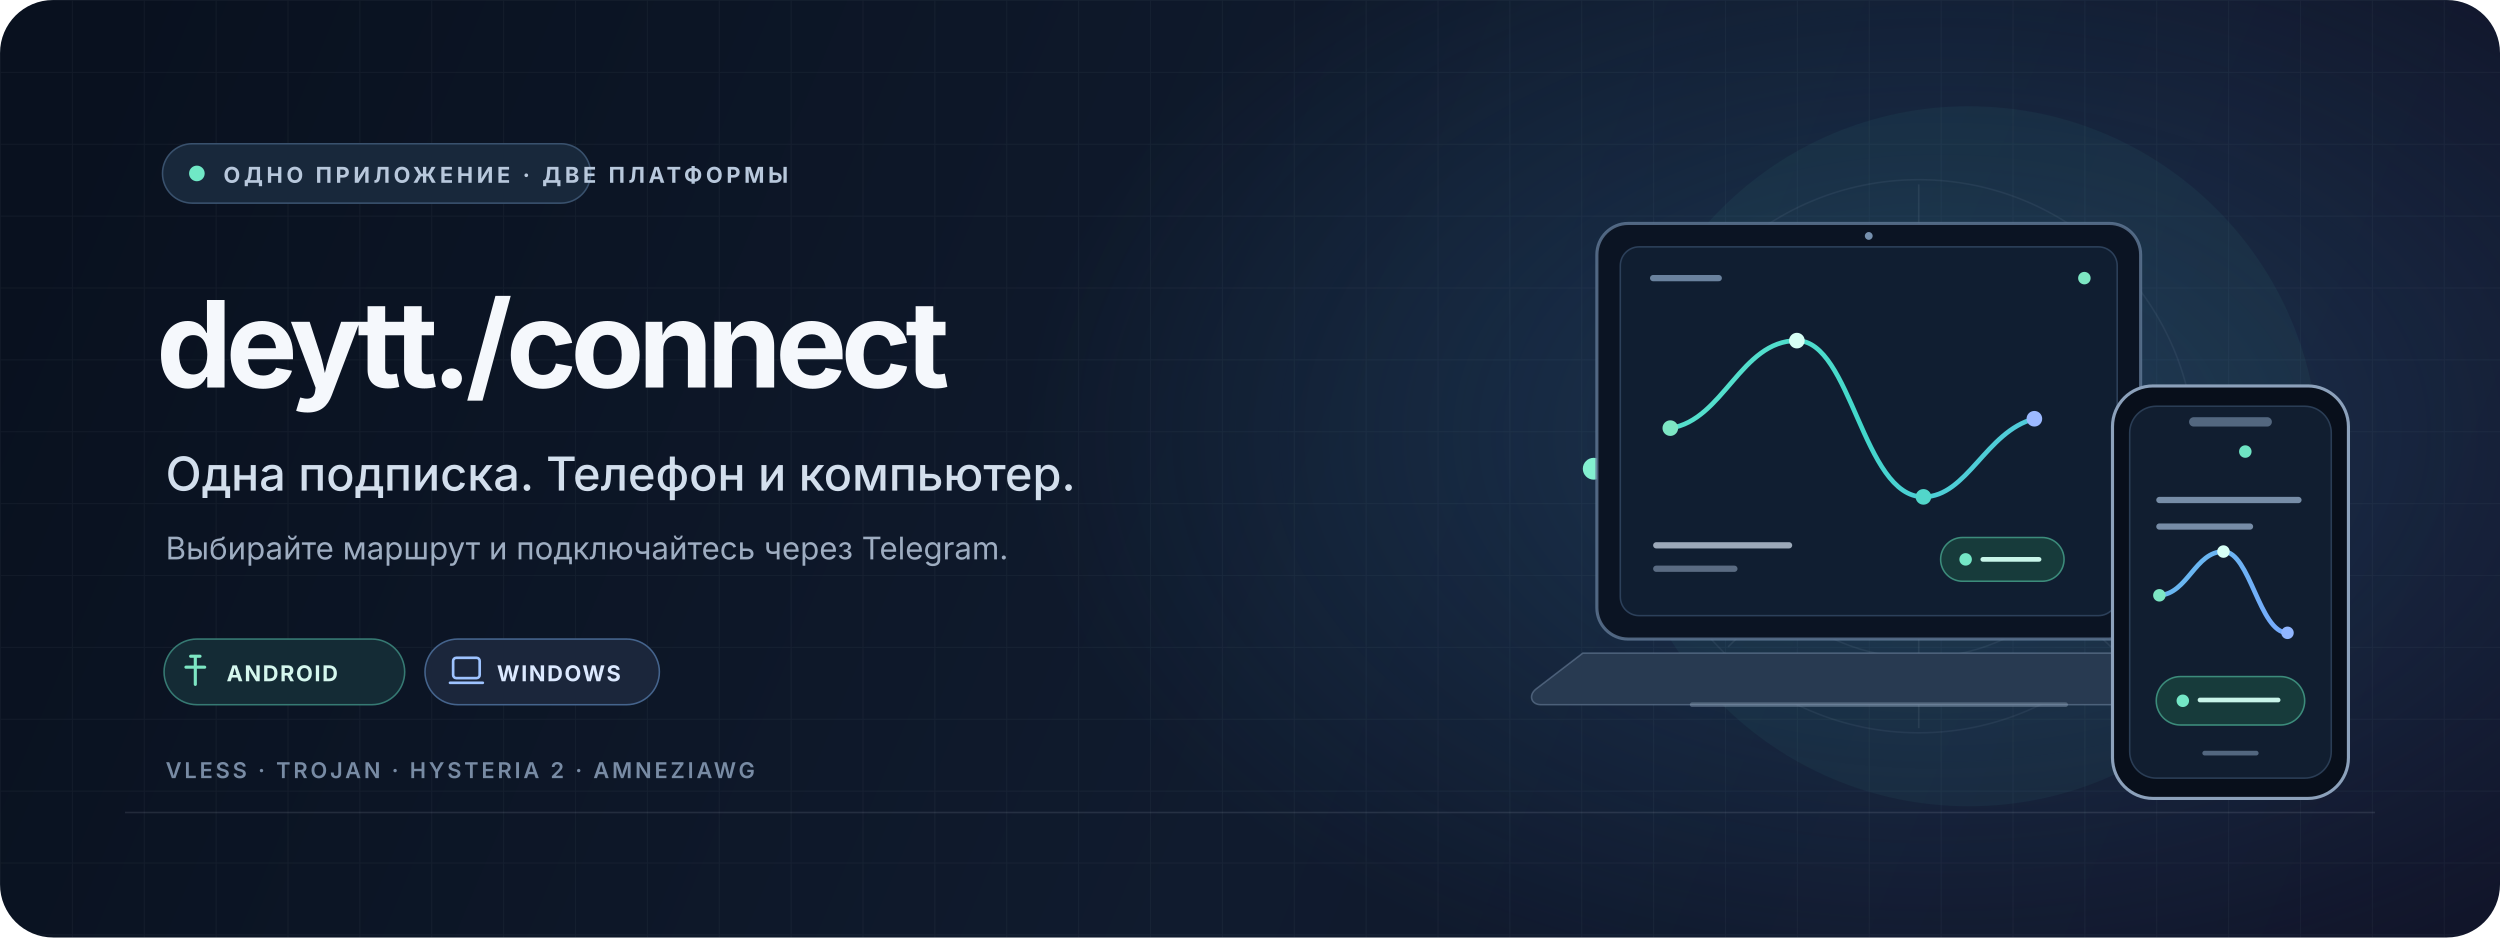
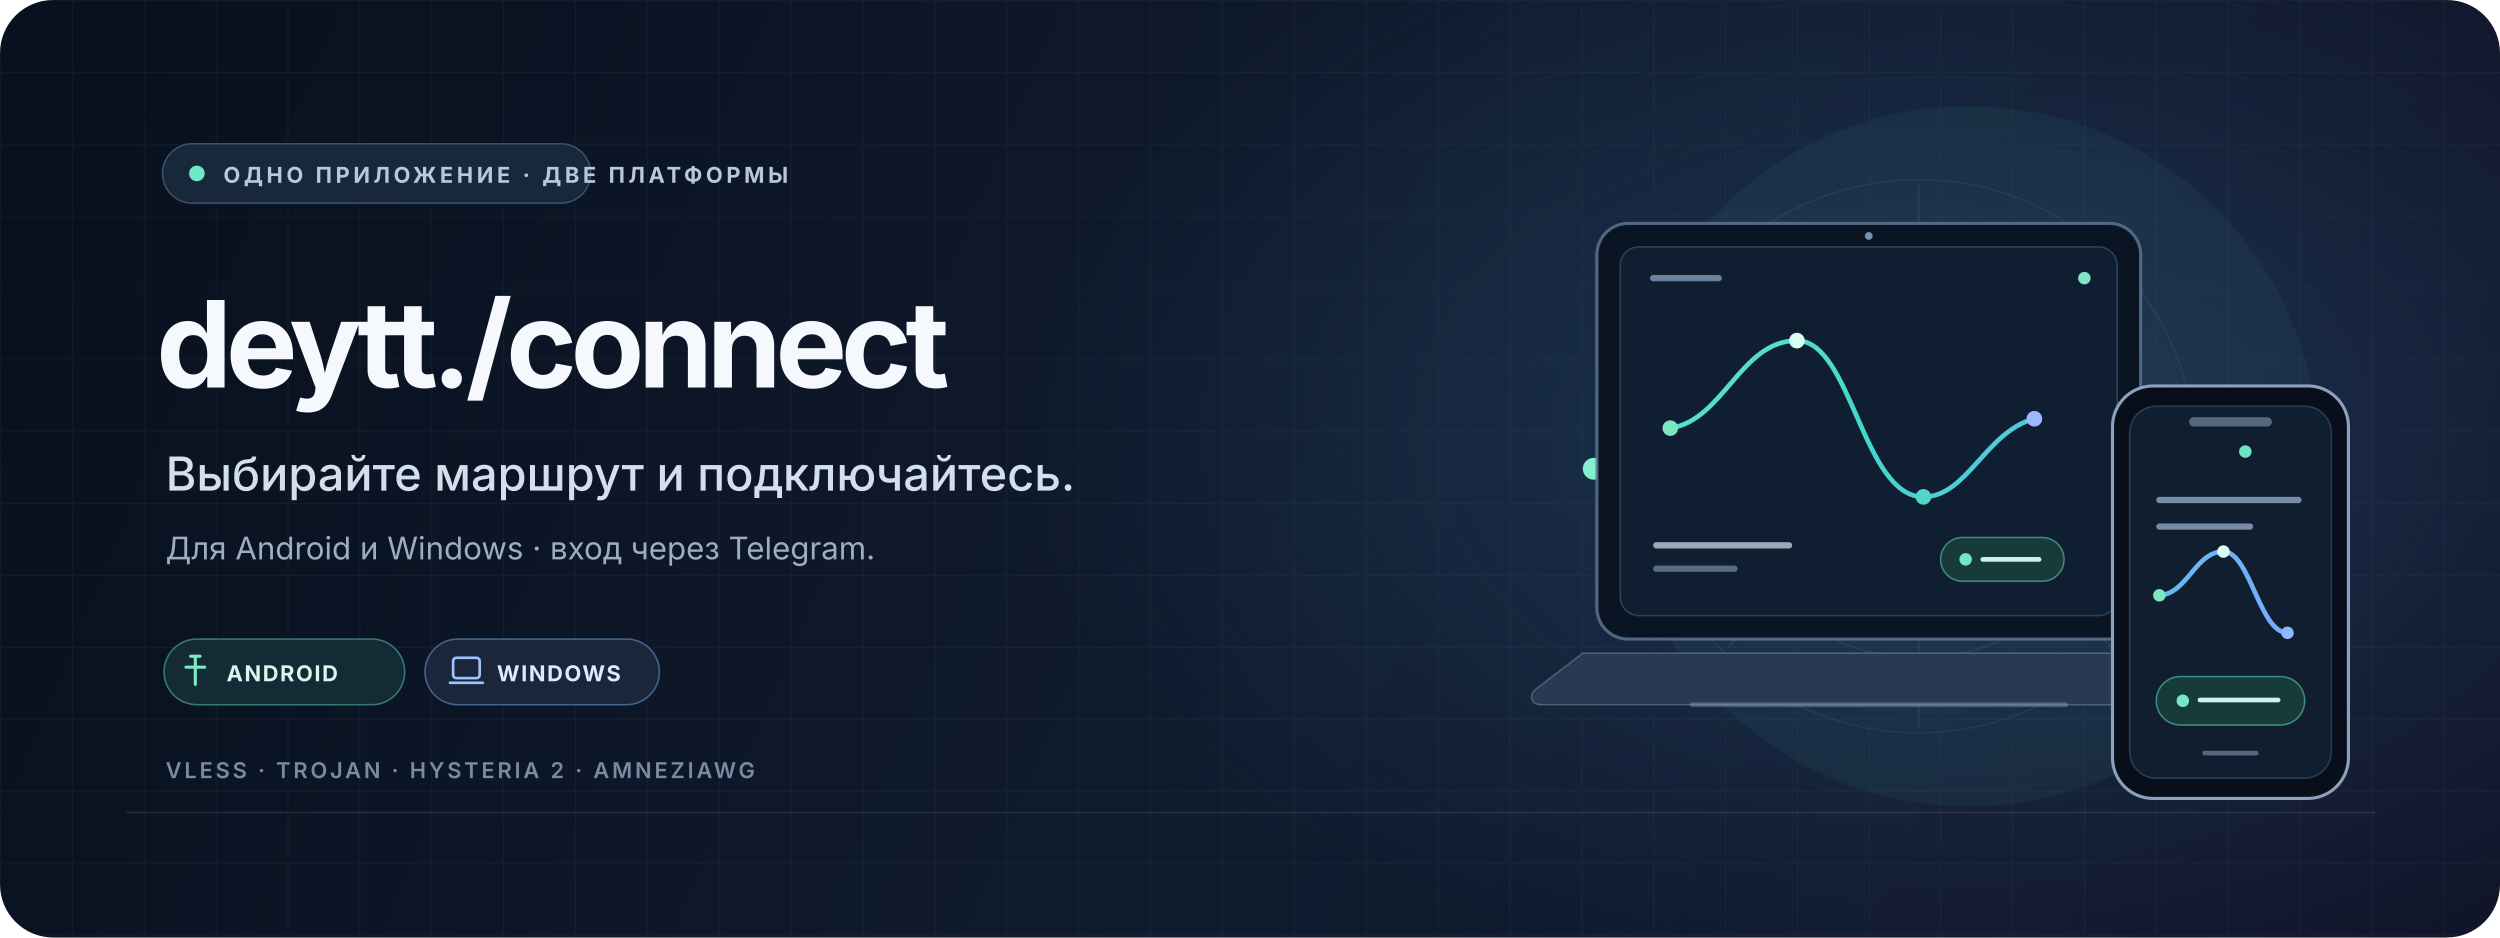
<svg xmlns="http://www.w3.org/2000/svg" width="1600" height="600" viewBox="0 0 1600 600" fill="none" role="img" aria-labelledby="title desc">
  <defs>
    <linearGradient id="background" x1="80" y1="0" x2="1510" y2="600" gradientUnits="userSpaceOnUse">
      <stop stop-color="#09111F" />
      <stop offset=".55" stop-color="#101B2E" />
      <stop offset="1" stop-color="#11152A" />
    </linearGradient>
    <linearGradient id="accent" x1="920" y1="120" x2="1435" y2="470" gradientUnits="userSpaceOnUse">
      <stop stop-color="#80F0CE" />
      <stop offset=".5" stop-color="#42D8CB" />
      <stop offset="1" stop-color="#79A9FF" />
    </linearGradient>
    <radialGradient id="glow" cx="0" cy="0" r="1" gradientTransform="matrix(590 16 -28 376 1242 278)" gradientUnits="userSpaceOnUse">
      <stop stop-color="#356D9C" stop-opacity=".34" />
      <stop offset="1" stop-color="#356D9C" stop-opacity="0" />
    </radialGradient>
    <pattern id="grid" width="46" height="46" patternUnits="userSpaceOnUse">
      <path d="M46 0H0V46" stroke="#BCD0E8" stroke-opacity=".055" />
    </pattern>
  </defs>
  <rect width="1600" height="600" rx="34" fill="url(#background)" />
  <rect width="1600" height="600" rx="34" fill="url(#grid)" />
  <rect width="1600" height="600" rx="34" fill="url(#glow)" />
  <path d="M80 520H1520" stroke="#CBD7E8" stroke-opacity=".12" />
  <circle cx="1260" cy="292" r="224" fill="#58CFC5" fill-opacity=".055" />
  <g font-family="Inter,Segoe UI,Arial,sans-serif">
    <rect x="104" y="92" width="274" height="38" rx="19" fill="#18283B" stroke="#39516D" />
    <circle cx="126" cy="111" r="5" fill="#70E8C6" />
    <text x="143" y="117" fill="#B8C8DC" font-size="14" font-weight="700" letter-spacing="2.3">ОДНО ПРИЛОЖЕНИЕ · ДВЕ ПЛАТФОРМЫ</text>
    <text x="100" y="248" fill="#F5F8FC" font-size="77" font-weight="750" letter-spacing="-4">deytt./connect</text>
-     <text x="106" y="314" fill="#D3DFED" font-size="30" font-weight="500">Одна подписка. Телефон и компьютер.</text>
-     <text x="106" y="358" fill="#9EADC1" font-size="20">Выбирайте маршрут и подключайтесь через Telegram.</text>
+     <text x="106" y="314" fill="#D3DFED" font-size="30" font-weight="500">Выбирайте маршрут и подключайтесь.</text>
+     <text x="106" y="358" fill="#9EADC1" font-size="20">Для Android и Windows · вход через Telegram.</text>
    <rect x="105" y="409" width="154" height="42" rx="21" fill="#142B35" stroke="#367A73" />
    <path d="M125 421v17m-6-11h12m-9-7h6" stroke="#7DE6C3" stroke-width="2" stroke-linecap="round" />
    <text x="145" y="436" fill="#D5F7EE" font-size="14" font-weight="700" letter-spacing="1">ANDROID</text>
    <rect x="272" y="409" width="150" height="42" rx="21" fill="#1B263B" stroke="#45648D" />
    <rect x="290" y="421" width="17" height="13" rx="2" stroke="#9EC3FF" stroke-width="1.7" />
    <path d="M288 437h21" stroke="#9EC3FF" stroke-width="1.7" stroke-linecap="round" />
    <text x="318" y="436" fill="#DCE9FF" font-size="14" font-weight="700" letter-spacing="1">WINDOWS</text>
    <text x="106" y="498" fill="#788BA4" font-size="14" font-weight="600" letter-spacing="1.8">VLESS · TROJAN · HYSTERIA 2 · AMNEZIAWG</text>
  </g>
  <g opacity=".64">
    <circle cx="1228" cy="292" r="177" stroke="#AFC4D8" stroke-opacity=".12" />
    <circle cx="1228" cy="292" r="129" stroke="#AFC4D8" stroke-opacity=".13" />
    <circle cx="1228" cy="292" r="80" stroke="#AFC4D8" stroke-opacity=".14" />
    <path d="M1054 292H1402M1228 118V466M1105 169C1160 219 1295 361 1351 414M1350 169C1296 221 1162 359 1106 414" stroke="#AFC4D8" stroke-opacity=".15" />
  </g>
  <path d="M1020 300C1091 300 1110 226 1180 226C1250 226 1261 364 1330 364C1380 364 1394 326 1440 292" stroke="url(#accent)" stroke-width="4" stroke-linecap="round" />
  <circle cx="1020" cy="300" r="7" fill="#83F0D0" />
  <circle cx="1180" cy="226" r="6" fill="#D5FFF4" />
  <circle cx="1330" cy="364" r="7" fill="#57DCCD" />
  <circle cx="1440" cy="292" r="7" fill="#91B6FF" />
  <g>
    <rect x="1022" y="143" width="348" height="266" rx="20" fill="#0B1423" stroke="#637B99" stroke-opacity=".78" stroke-width="2" />
    <rect x="1037" y="158" width="318" height="236" rx="12" fill="#101E31" stroke="#2C405A" />
    <path d="M1013 418H1379L1411 442C1415 445 1412 451 1406 451H986C980 451 978 445 983 441L1013 418Z" fill="#283A51" stroke="#7086A0" stroke-opacity=".55" />
    <path d="M1083 451H1322" stroke="#94A8BF" stroke-opacity=".4" stroke-width="3" stroke-linecap="round" />
    <circle cx="1196" cy="151" r="2.5" fill="#7690AE" />
    <path d="M1058 178H1100" stroke="#6A829E" stroke-width="4" stroke-linecap="round" />
    <circle cx="1334" cy="178" r="4" fill="#7DE6C3" />
    <path d="M1069 274C1103 269 1114 218 1150 218C1185 218 1192 318 1231 318C1259 318 1271 276 1302 268" stroke="url(#accent)" stroke-width="3" stroke-linecap="round" />
    <circle cx="1069" cy="274" r="5" fill="#7DE6C3" />
    <circle cx="1150" cy="218" r="5" fill="#D7FFF5" />
    <circle cx="1231" cy="318" r="5" fill="#52D6CA" />
    <circle cx="1302" cy="268" r="5" fill="#9CB9FF" />
    <path d="M1060 349H1145" stroke="#D8E5F2" stroke-opacity=".7" stroke-width="4" stroke-linecap="round" />
    <path d="M1060 364H1110" stroke="#8195AE" stroke-opacity=".65" stroke-width="4" stroke-linecap="round" />
    <rect x="1242" y="344" width="79" height="28" rx="14" fill="#173B3B" stroke="#3C8C7B" />
    <circle cx="1258" cy="358" r="4" fill="#74E7C6" />
    <path d="M1269 358H1305" stroke="#C8F5E9" stroke-width="3" stroke-linecap="round" />
  </g>
  <g>
    <rect x="1352" y="247" width="151" height="264" rx="26" fill="#080F1B" stroke="#8CA1BB" stroke-width="2" />
    <rect x="1363" y="260" width="129" height="238" rx="17" fill="#111E30" stroke="#2A3D55" />
    <rect x="1401" y="267" width="53" height="6" rx="3" fill="#53677F" />
    <circle cx="1437" cy="289" r="4" fill="#6FE4C3" />
    <path d="M1382 320H1471M1382 337H1440" stroke="#778DA7" stroke-width="4" stroke-linecap="round" />
    <path d="M1382 381C1400 380 1405 353 1423 353C1440 353 1446 405 1464 405" stroke="url(#accent)" stroke-width="3" stroke-linecap="round" />
    <circle cx="1382" cy="381" r="4" fill="#7DE6C3" />
    <circle cx="1423" cy="353" r="4" fill="#D7FFF5" />
    <circle cx="1464" cy="405" r="4" fill="#91B6FF" />
    <rect x="1380" y="433" width="95" height="31" rx="15.5" fill="#173B3B" stroke="#3C8C7B" />
    <circle cx="1397" cy="448.5" r="4" fill="#74E7C6" />
    <path d="M1408 448H1458" stroke="#C8F5E9" stroke-width="3" stroke-linecap="round" />
    <path d="M1411 482H1444" stroke="#53677F" stroke-width="3" stroke-linecap="round" />
  </g>
</svg>
